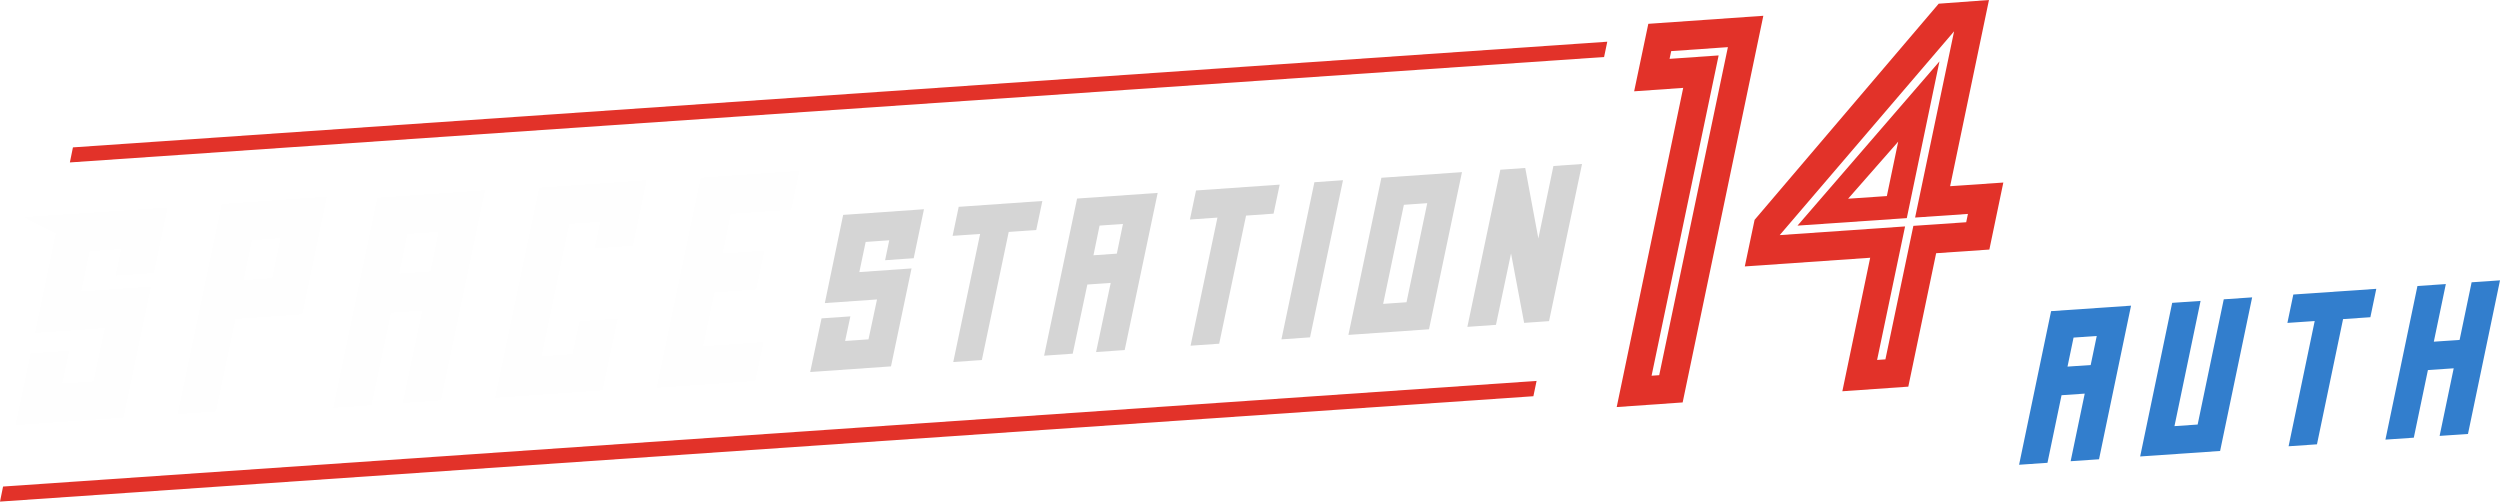
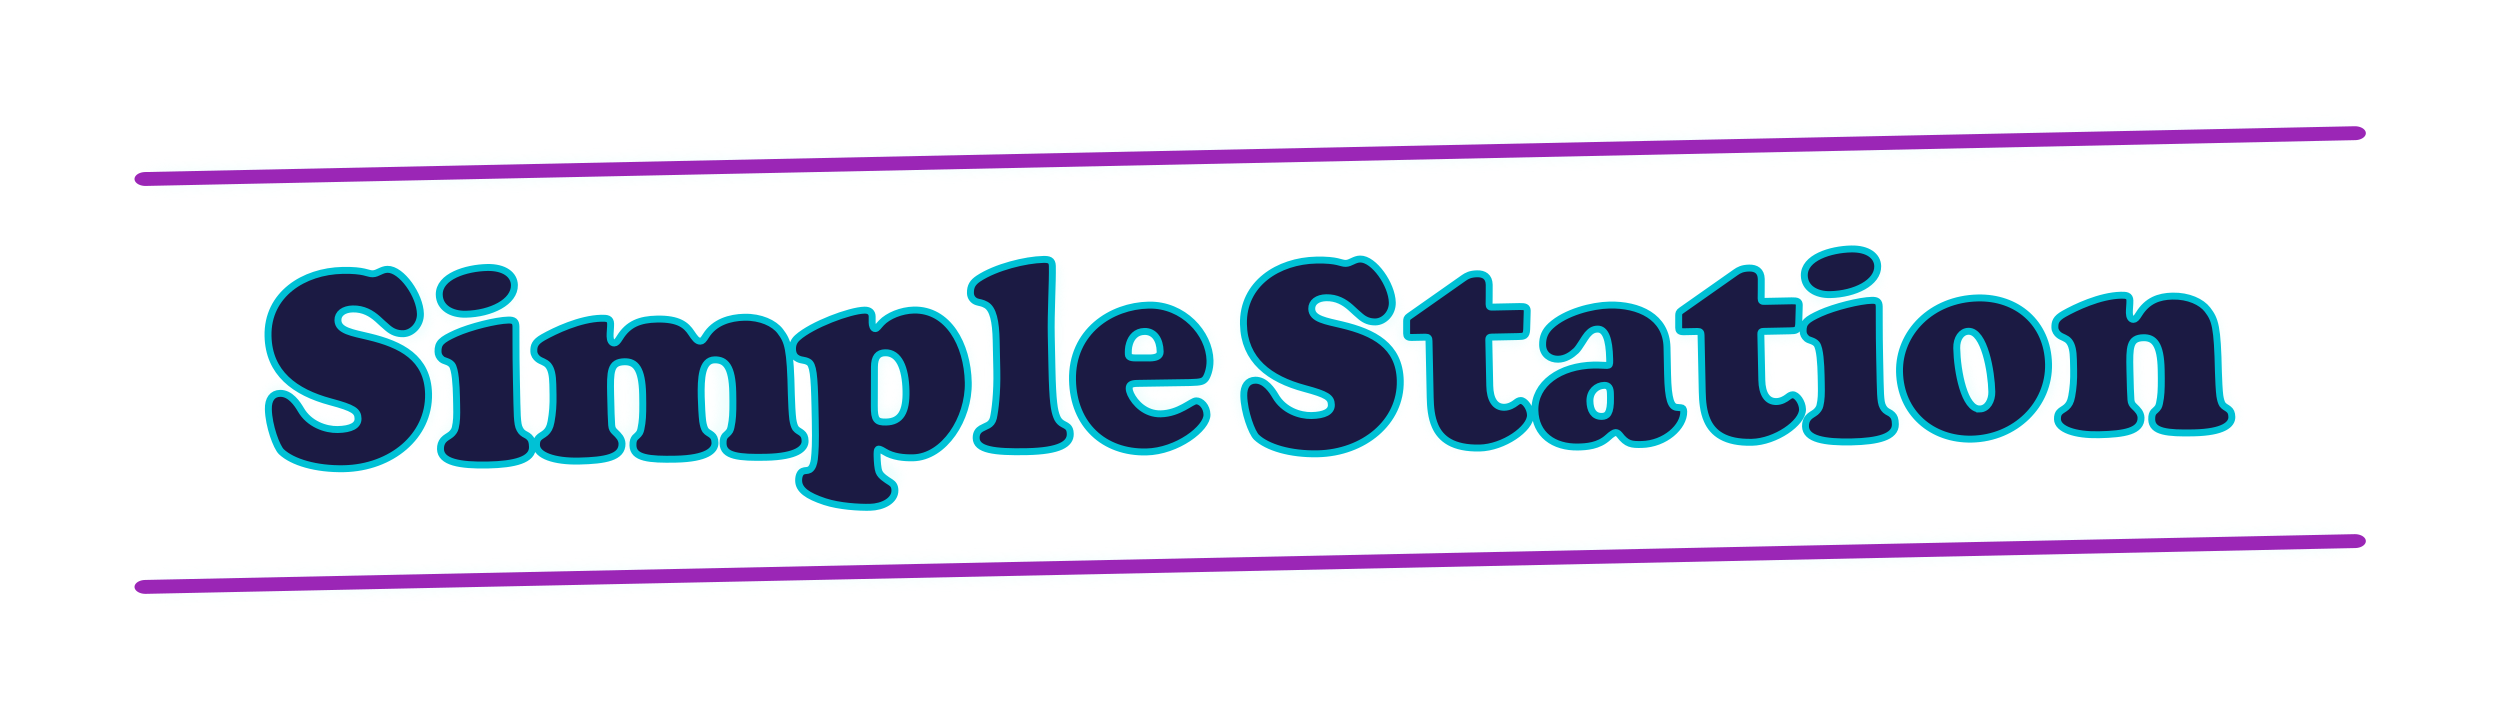
- <svg xmlns="http://www.w3.org/2000/svg" width="220.339mm" height="44.208mm" viewBox="0 0 220.339 44.208" version="1.1" id="svg3852">
-   <defs id="defs3846" />
-   <g id="layer1" transform="translate(-70.42632,-170.879)">
-     <g transform="translate(5.291513,22.63088)" id="g2559">
-       <g id="g4470" transform="matrix(0.9715997,0,0,0.9715997,76.42173,3.86531)">
-         <path d="m 71.07,172.953 -4.735,0.331 0.574,-2.735 2.139,-0.15 -0.376,1.809 2.595,-0.181 0.931,-4.443 -7.33,0.512 -1.664,8.001 4.735,-0.331 -0.773,3.62 -2.12,0.148 0.476,-2.232 -2.615,0.182 -1.03,4.866 7.33,-0.512 z" style="fill:#d5d5d5;fill-opacity:1;fill-rule:nonzero;stroke:none;stroke-width:0.348" id="path172" />
-         <path d="m 74.795,169.998 2.496,-0.174 -2.437,11.621 2.595,-0.182 2.437,-11.621 2.496,-0.174 0.555,-2.634 -7.588,0.531 z" style="fill:#d5d5d5;fill-opacity:1;fill-rule:nonzero;stroke:none;stroke-width:0.348" id="path176" />
-         <path d="m 87.573,171.759 0.555,-2.693 2.12,-0.148 -0.555,2.694 z m 2.833,8.598 2.992,-14.255 -7.31,0.512 -2.992,14.255 2.595,-0.182 1.327,-6.274 2.12,-0.148 -1.327,6.274 z" style="fill:#d5d5d5;fill-opacity:1;fill-rule:nonzero;stroke:none;stroke-width:0.348" id="path180" />
-         <path d="m 98.978,179.781 2.437,-11.621 2.496,-0.175 0.555,-2.634 -7.588,0.531 -0.555,2.634 2.496,-0.174 -2.437,11.621 z" style="fill:#d5d5d5;fill-opacity:1;fill-rule:nonzero;stroke:none;stroke-width:0.348" id="path184" />
-         <path d="m 104.624,179.386 2.595,-0.181 2.991,-14.255 -2.595,0.182 z" style="fill:#d5d5d5;fill-opacity:1;fill-rule:nonzero;stroke:none;stroke-width:0.348" id="path188" />
-         <path d="m 115.732,167.181 2.12,-0.148 -1.882,8.987 -2.119,0.148 z m -5.032,11.802 7.31,-0.51 2.992,-14.255 -7.31,0.51 z" style="fill:#d5d5d5;fill-opacity:1;fill-rule:nonzero;stroke:none;stroke-width:0.348" id="path192" />
-         <path d="m 124.085,178.071 1.367,-6.475 1.189,6.296 2.259,-0.158 2.992,-14.255 -2.595,0.182 -1.367,6.574 -1.189,-6.395 -2.259,0.158 -2.991,14.255 z" style="fill:#d5d5d5;fill-opacity:1;fill-rule:nonzero;stroke:none;stroke-width:0.348" id="path196" />
-         <text xml:space="preserve" style="font-style:normal;font-variant:normal;font-weight:bold;font-stretch:normal;font-size:5.047px;line-height:1.25;font-family:'Grizzly Bear 11 Shadow Fill';-inkscape-font-specification:'Grizzly Bear 11 Shadow Fill Bold';text-align:center;text-decoration:none;text-decoration-line:none;text-decoration-color:#000000;letter-spacing:0px;word-spacing:0px;text-anchor:middle;fill:#664646;stroke:#5d1717;stroke-width:1.022;stop-color:#000000" x="235.158" y="171.744" id="text857" transform="matrix(1.007229,-0.0691075,-0.2099624,1.007229,0,0)">
-           <tspan id="tspan855" x="235.158" y="171.744" style="font-style:normal;font-variant:normal;font-weight:bold;font-stretch:normal;font-family:'Grizzly Bear 11 Shadow Fill';-inkscape-font-specification:'Grizzly Bear 11 Shadow Fill Bold';stroke-width:1.022" />
-         </text>
-         <g aria-label="AUTH" transform="matrix(1.215719,-0.08341233,-0.2534233,1.215719,-48.2351,1.368674)" id="text865" style="font-style:normal;font-variant:normal;font-weight:normal;font-stretch:normal;font-size:16.166px;line-height:1.25;font-family:'Grizzly Bear 11 Shadow Fill';-inkscape-font-specification:'Grizzly Bear 11 Shadow Fill';text-align:center;text-decoration:none;text-decoration-line:none;text-decoration-color:#000000;letter-spacing:0px;word-spacing:0px;text-anchor:middle;fill:#327ecd;fill-opacity:1;stroke:none;stroke-width:3.273;stop-color:#000000">
-           <path d="m 218.462,165.587 h 1.73 v 5.044 h 2.118 v -11.462 h -5.965 v 11.462 h 2.118 z m 1.73,-2.134 h -1.73 v -2.166 h 1.73 z" style="fill:#327ecd;fill-opacity:1;stroke:none;stroke-width:3.273" id="path867" />
-           <path d="m 231.346,159.17 h -2.118 v 9.344 h -1.73 v -9.344 h -2.118 v 11.462 h 5.965 z" style="fill:#327ecd;fill-opacity:1;stroke:none;stroke-width:3.273" id="path869" />
-           <path d="m 238.572,170.631 v -9.344 h 2.037 v -2.118 h -6.191 v 2.118 h 2.037 v 9.344 z" style="fill:#327ecd;fill-opacity:1;stroke:none;stroke-width:3.273" id="path871" />
-           <path d="m 245.799,165.587 h 1.924 v 5.044 H 249.84 v -11.462 h -2.118 v 4.3 h -1.924 v -4.3 h -2.118 v 11.462 h 2.118 z" style="fill:#327ecd;fill-opacity:1;stroke:none;stroke-width:3.273" id="path873" />
-         </g>
-       </g>
-       <g id="g4477" transform="matrix(0.9715997,0,0,0.9715997,3.056348,25.24127)">
-         <path d="m 88.592,151.832 -2.595,0.181 0.742,-3.627 2.595,-0.182 z m -4.582,-6.724 -3.999,19.056 3.469,-0.242 1.774,-8.388 6.064,-0.423 2.225,-10.67 z" style="fill:#fefefe;fill-opacity:1;fill-rule:nonzero;stroke:none;stroke-width:0.348" id="path156" />
-         <path d="m 100.85,147.822 2.834,-0.198 -0.742,3.6 -2.834,0.198 z m -6.727,15.777 3.469,-0.242 1.774,-8.387 2.834,-0.198 -1.775,8.387 3.469,-0.243 3.999,-19.056 -9.772,0.683 z" style="fill:#fefefe;fill-opacity:1;fill-rule:nonzero;stroke:none;stroke-width:0.348" id="path160" />
-         <path d="m 108.805,162.688 9.746,-0.681 1.377,-6.505 -3.469,0.243 -0.635,2.983 -2.807,0.197 2.515,-12.014 2.807,-0.198 -0.502,2.42 3.469,-0.243 1.245,-5.94 -9.746,0.681 z" style="fill:#fefefe;fill-opacity:1;fill-rule:nonzero;stroke:none;stroke-width:0.348" id="path164" />
-         <path d="m 135.668,145.618 0.741,-3.521 -8.951,0.626 -3.998,19.056 8.951,-0.626 0.741,-3.521 -5.482,0.383 1.033,-4.892 3.787,-0.265 0.742,-3.521 -3.787,0.265 0.741,-3.601 z" style="fill:#fefefe;fill-opacity:1;fill-rule:nonzero;stroke:none;stroke-width:0.348" id="path168" />
-         <path d="m 66.678,158.658 -1.377,6.505 9.798,-0.685 2.489,-11.88 -6.329,0.442 0.768,-3.655 2.86,-0.2 -0.503,2.419 3.469,-0.243 1.245,-5.94 -4.328,0.303 -8.729,0.57 2.91,1.489 -1.876,9.019 6.329,-0.442 -1.032,4.84 -2.834,0.197 0.635,-2.984 z" style="fill:#fefefe;fill-opacity:1;fill-rule:nonzero;stroke:none;stroke-width:0.348" id="path200" />
-       </g>
-       <path id="path204" style="fill:#e23229;fill-opacity:1;fill-rule:nonzero;stroke:none;stroke-width:0.338" d="m 71.563,161.237 -0.27,1.327 135.219,-9.291 0.281,-1.349 z" />
-       <path id="path208" style="fill:#e23229;fill-opacity:1;fill-rule:nonzero;stroke:none;stroke-width:0.338" d="m 65.135,192.456 135.146,-9.286 0.281,-1.349 -135.157,9.309 z" />
-       <g id="g4517" transform="matrix(0.9856976,-0.06763022,-0.2054741,0.9856975,36.23455,22.48374)">
-         <path d="m 209.29,147.211 0.002,-0.692 5.068,-0.007 -0.028,29.33 -0.682,8.3e-4 0.026,-28.637 z m 7.684,31.249 0.007,-34.572 -10.281,0.013 -0.009,6.034 4.385,-0.006 0.003,28.539 z" style="fill:#e23229;fill-opacity:1;fill-rule:nonzero;stroke:none;stroke-width:0.345" id="path148" />
-         <path d="m 234.579,146.485 -0.015,16.65 4.723,-1e-5 3.7e-4,0.743 h -4.724 l -0.011,11.937 -0.743,2.6e-4 0.013,-11.937 -11.209,0.007 z m -14.539,20.024 11.209,-0.007 v 11.938 l 5.896,-0.008 0.002,-11.931 h 4.758 l 1e-5,-5.992 h -4.757 l 0.003,-16.649 -4.49,0.023 -12.614,18.462 z" style="fill:#e23229;fill-opacity:1;fill-rule:nonzero;stroke:none;stroke-width:0.345" id="path152" />
-         <path style="fill:#e23229;fill-opacity:1;stroke:none;stroke-width:0.261px;stroke-linecap:butt;stroke-linejoin:miter;stroke-opacity:1" d="m 233.821,149.123 -9.772,14.012 h 9.772 z m -2.226,7.021 1e-5,4.866 h -3.465 z" id="path1772" />
-       </g>
+ <svg xmlns="http://www.w3.org/2000/svg" xml:space="preserve" width="5000" height="1440">
+   <defs>
+     <clipPath clipPathUnits="userSpaceOnUse" id="a">
+       <path d="M-57.6 991.68h2265.36v-872.4H-57.6Z" />
+     </clipPath>
+     <clipPath clipPathUnits="userSpaceOnUse" id="b">
+       <path d="M-42 1055.52h2244.72V24.48H-42Z" />
+     </clipPath>
+     <filter style="color-interpolation-filters:sRGB" id="d" x="-.008" y="-.067" width="1.016" height="1.133">
+       <feGaussianBlur stdDeviation="7.41" />
+     </filter>
+     <filter style="color-interpolation-filters:sRGB" id="c" x="-.016" y="-.05" width="1.033" height="1.099">
+       <feGaussianBlur stdDeviation="9.876" />
+     </filter>
+   </defs>
+   <g style="display:inline">
+     <g style="display:inline;opacity:.315;fill:none;fill-opacity:1;stroke:#cdfbf9;stroke-opacity:1;filter:url(#c)" transform="matrix(2.0804 0 0 -1.32344 263.622 1442.97)">
+       <path d="m29.19 820.353 2091.916 68.163M29.19 203.908l2091.916 68.162" style="display:inline;fill:none;fill-opacity:1;stroke:#cdfbf9;stroke-width:20.707;stroke-linecap:round;stroke-linejoin:miter;stroke-miterlimit:10;stroke-dasharray:none;stroke-opacity:1" />
+     </g>
+     <g style="display:inline;opacity:.315;fill:#cdfbf9;fill-opacity:1;stroke:#cdfbf9;stroke-opacity:1;filter:url(#d)" transform="scale(1.33333 -1.33333) rotate(1.2 53374.69 34811.372)">
+       <path d="M-208.95 701.869q20.167.002 52.864-9.98 3.916-1.175 6.265-1.175 1.958 0 11.747 3.526 3.132 1.175 6.656 1.175 13.118 0 27.608-20.75 14.686-20.753 14.688-39.548 0-10.964-6.655-18.6-6.46-7.44-15.858-7.442-7.832 0-12.727 3.132-4.895 3.132-21.538 18.597-23.496 21.926-46.207 21.924-10.964 0-17.62-5.288-6.46-5.286-6.46-13.901 0-17.033 29.957-25.645 40.53-11.94 51.885-17.42 49.928-24.273 49.932-71.458 0-41.702-34.06-68.136-34.848-27.022-91.038-27.027-25.061-.002-52.863 5.87-27.802 6.066-40.137 14.092-9.399 6.264-17.036 27.213-7.442 21.144-7.444 41.114 0 9.593 3.915 14.488 4.894 6.266 12.334 6.267 7.44 0 14.293-7.635 4.112-4.307 19.385-27.604 7.245-10.963 22.908-18.206 15.86-7.242 32.697-7.24 14.488 0 23.494 5.288 9.006 5.482 9.005 13.901 0 7.832-7.05 13.509-7.048 5.677-22.907 10.57-27.998 8.808-42.683 16.05-14.685 7.44-27.412 18.598-30.936 27.407-30.94 62.257 0 17.229 8.025 33.48 8.025 16.447 22.708 28.39 32.89 27.61 80.27 27.614z" style="font-size:407.133px;font-family:cooper;-inkscape-font-specification:CooperBlack;fill:#cdfbf9;fill-opacity:1;stroke:#cdfbf9;stroke-width:10.341;stroke-opacity:1" />
+       <path d="m42.975 610.642.01-113.752q.001-13.509 2.352-19.774 2.545-6.265 9.986-11.55 6.07-4.307 8.028-7.44 2.153-2.936 2.154-7.635 0-25.256-64.02-25.262-34.458-.003-54.624 5.477-6.853 1.957-11.16 6.851-4.113 4.895-4.113 11.16 0 5.286 2.153 8.223 2.153 2.937 10.963 9.399 6.069 4.503 8.613 14.684 2.544 10.182 2.543 30.347-.001 6.461-.982 24.082-.784 17.816-1.176 20.753-1.176 8.027-10.965 12.334-12.14 5.285-12.14 15.661-.001 12.335 15.857 18.406 21.927 8.42 46.987 14.296 25.06 5.876 38.765 5.877 10.768.001 10.77-12.137zm-38.773 85.75q17.033.002 27.02-6.458 9.985-6.265 9.986-17.033 0-15.075-15.074-23.887Q2.25 635.11-31.62 635.108q-14.292 0-22.712 5.48-11.356 7.047-11.357 19.577 0 16.838 24.08 26.434 24.471 9.791 45.812 9.793zM175.88 622.22q11.16 0 11.161-15.858v-3.328q-.195-3.133-.195-5.09.001-10.573 6.266-10.572 3.329 0 10.376 8.42 10.571 12.14 26.625 19.189 16.054 7.245 32.891 7.247 32.697.003 45.425-23.882 4.895-8.81 8.028-8.81 2.154 0 10.18 7.833 25.45 24.867 57.755 24.87 25.256.002 41.312-13.897 16.838-14.487 16.84-43.463.002-6.265-.389-21.145-.39-5.09-.388-30.738 0-16.446-.194-23.103-.196-4.111-.195-5.874 0-12.53 7.833-21.927 4.7-5.677 5.678-7.635 1.175-1.762 1.175-4.894 0-25.061-58.929-25.066-26.039-.002-42.094 6.261-15.86 6.264-15.86 16.445 0 3.915.978 5.873 1.175 2.154 7.635 10.965 6.068 8.028 6.064 53.45 0 26.43-3.723 36.807-4.308 12.334-17.23 12.333-6.461 0-11.551-4.112-4.894-3.917-6.46-9.986-1.762-7.049-1.955-37.591.59-32.892 1.962-39.94 1.567-7.048 9.987-19.578 1.958-2.936 1.958-7.44 0-23.298-60.887-23.303-36.612-.003-49.338 5.477-10.182 4.306-10.183 15.27 0 4.895 1.174 6.853 1.37 1.958 8.81 9.007 4.307 4.112 5.481 7.636 1.37 3.72 1.957 13.314 1.368 21.536 1.366 43.464 0 38.374-19.582 38.372-14.683 0-17.423-16.447-2.348-15.467-2.345-44.248 0-21.536.785-28.193.98-6.657 4.896-13.9 4.7-8.419 4.7-13.705.001-12.726-17.814-17.622-19.383-5.288-42.681-5.29-30.151-.003-44.248 4.695-14.097 4.893-14.098 15.27 0 3.915 1.761 6.657 1.958 2.74 8.614 8.615 8.81 8.028 10.179 22.125 2.151 24.277 2.149 50.317 0 18.6-1.96 25.843-1.763 7.44-7.833 11.942-5.874 4.503-7.636 6.852-1.566 2.35-1.567 6.46 0 13.119 20.556 20.756 49.532 17.821 74.2 18.019z" style="font-size:407.133px;font-family:cooper;-inkscape-font-specification:CooperBlack;fill:#cdfbf9;fill-opacity:1;stroke:#cdfbf9;stroke-width:10.341;stroke-opacity:1" />
+       <path d="M567.347 622.107q11.943.001 14.88-2.152 2.936-1.958 2.937-10.18 0-7.245 4.7-7.244 1.958 0 13.117 7.44 8.418 5.68 21.34 9.4 13.117 3.917 23.69 3.918 24.864.002 44.444-17.225 14.88-13.116 23.106-33.086 8.616-20.948 8.618-44.05 0-49.338-33.276-81.254-25.646-24.868-58.342-24.87-16.641-.002-34.263 7.828-3.524 1.566-5.678 1.566-5.873 0-5.872-11.748 0-15.467 10.378-22.319 9.594-6.46 11.357-8.613 1.958-2.35 1.958-7.636 0-11.747-13.116-18.013-13.117-6.462-37.003-6.464-42.485-.004-74.4 17.026-16.25 8.613-16.252 21.34 0 5.873 2.349 9.006 2.545 2.937 9.593 6.266 10.18 4.7 12.333 17.034 2.348 12.335 3.517 70.875-1.374 48.163-3.529 54.036-.783 1.958-2.35 2.545-1.37.588-9.593 2.153-6.265 1.174-10.181 5.677-3.916 4.698-3.917 11.16 0 7.83 5.48 13.705 5.482 6.07 17.816 11.749 47.966 21.736 76.159 22.13zm19.39-74.005-2.933-53.841q-.195-3.329-.195-6.461 0-6.07 5.287-9.789 5.287-3.72 14.097-3.719 27.019.002 27.014 44.446 0 28.78-11.359 40.527-7.049 7.243-16.838 7.242-13.9 0-15.074-18.405z" style="font-size:407.133px;font-family:cooper;-inkscape-font-specification:CooperBlack;fill:#cdfbf9;fill-opacity:1;stroke:#cdfbf9;stroke-width:10.341;stroke-opacity:1" />
+       <path d="m853.237 584.446.01-62.847q0-41.702 1.18-48.554 1.37-6.853 9.79-10.572 7.244-3.132 9.593-5.873 2.546-2.74 2.546-7.83 0-6.462-4.697-11.748-4.503-5.287-12.139-7.441-14.096-4.309-47.575-4.312-37.787-.003-53.058 5.673-7.049 2.545-11.552 7.83-4.504 5.482-4.505 11.356 0 4.699 2.35 7.244 2.544 2.545 10.767 6.07 7.636 3.33 9.396 18.21 3.13 25.452 3.126 72.44 0 47.772-2.747 61.476-2.742 13.705-13.706 20.361-8.224 4.698-11.357 8.81-2.937 4.306-2.937 10.376 0 9.593 9.2 16.642 9.201 7.245 29.367 13.316 13.509 4.113 35.044 7.835 21.537 3.722 31.326 3.723 15.467 0 15.469-19.186 0-6.265-1.956-28.78-2.542-35.046-2.93-64.219zM1071.489 516.345l-92.02-.008q-6.069-.001-6.068-5.287 0-12.726 13.707-24.08 13.902-11.16 29.76-11.158 9.398.001 20.753 3.526 11.551 3.721 18.99 9.008 6.657 4.7 10.573 4.7 5.09 0 9.985-6.264 4.896-6.265 4.896-12.922 0-14.096-17.618-27.215-31.128-23.302-71.851-23.305-41.115-.004-68.92 23.88-13.51 11.745-22.321 28.386-11.553 22.123-11.556 46.596 0 32.892 19.965 59.13 17.227 22.712 43.853 33.874 19.97 8.42 43.268 8.423 37.2.003 63.24-21.14 13.119-10.57 21.148-25.058 9.203-16.445 9.204-32.108 0-12.726-5.284-20.95-5.286-8.027-13.704-8.028zm-86.932 36.604 19.774.002q12.53 0 12.53 11.552 0 10.573-6.072 17.229-6.07 6.656-15.859 6.655-10.964 0-17.228-8.616-5.873-8.028-5.872-16.25 0-5.874 2.742-8.224 2.937-2.349 9.985-2.348z" style="font-size:407.133px;font-family:cooper;-inkscape-font-specification:CooperBlack;fill:#cdfbf9;fill-opacity:1;stroke:#cdfbf9;stroke-width:10.341;stroke-opacity:1" />
+       <path d="M1246.404 683.739q19.746.002 51.762-9.773 3.834-1.15 6.134-1.15 1.917 0 11.502 3.452 3.068 1.15 6.518 1.151 12.845.001 27.033-20.318 14.38-20.32 14.381-38.724.001-10.735-6.516-18.212-6.326-7.286-15.528-7.287-7.668 0-12.461 3.066-4.793 3.067-21.09 18.21-23.006 21.47-45.244 21.468-10.736-.001-17.253-5.178-6.326-5.177-6.325-13.612 0-16.678 29.333-25.11 39.685-11.691 50.804-17.058 48.887-23.767 48.892-69.968 0-40.834-33.351-66.717-34.122-26.459-89.142-26.464-24.538-.002-51.76 5.747-27.224 5.94-39.302 13.799-9.202 6.134-16.68 26.646-7.288 20.703-7.29 40.257 0 9.394 3.834 14.187 4.792 6.135 12.076 6.136 7.285 0 13.996-7.476 4.026-4.217 18.981-27.028 7.094-10.735 22.431-17.827 15.53-7.092 32.016-7.09 14.186 0 23.004 5.178 8.818 5.368 8.818 13.612-.001 7.668-6.903 13.227-6.902 5.559-22.43 10.35-27.415 8.624-41.794 15.716-14.379 7.284-26.84 18.21-30.293 26.836-30.296 60.96 0 16.87 7.857 32.782 7.859 16.104 22.236 27.8 32.204 27.033 78.597 27.038z" style="font-size:398.651px;font-family:cooper;-inkscape-font-specification:CooperBlack;fill:#cdfbf9;fill-opacity:1;stroke:#cdfbf9;stroke-width:10.341;stroke-opacity:1" />
+       <path d="m1500.448 557.169.01-64.797q.001-11.502 5.562-18.787 5.751-7.284 14.57-7.283 7.477 0 19.745 6.903 2.876 1.726 5.751 1.726 4.601 0 8.436-5.559t3.835-12.077q0-11.886-13.034-22.814-27.22-23.2-65.945-23.203-30.673-.003-49.27 17.25-18.597 17.443-18.6 45.816l-.01 88.568q0 4.41-1.15 5.368-.96 1.15-5.368 1.15l-19.746-.002q-5.56 0-7.093 1.724-1.534 1.917-1.535 8.627v8.435q.19 5.751 4.408 8.436l87.797 55.219q3.258 1.726 8.051 1.726l15.528.001q4.793 0 6.327-2.3 1.725-2.109 1.726-8.627v-25.88q0-5.751 1.726-7.476 1.917-1.726 7.86-1.725l35.466.003q7.093 0 9.202-2.683 2.109-2.492 2.11-10.927v-11.31q.001-9.203-2.682-12.845-2.684-3.451-9.777-3.452l-34.699-.003q-5.367 0-7.284-1.918-1.917-1.917-1.917-7.285z" style="font-size:398.651px;font-family:cooper;-inkscape-font-specification:CooperBlack;fill:#cdfbf9;fill-opacity:1;stroke:#cdfbf9;stroke-width:10.341;stroke-opacity:1" />
+       <path d="M1683.071 607.28q33.357.003 56.555-16.865 12.27-9.01 17.064-20.703 4.985-11.502 4.987-31.823l-.38-28.564q0-29.714 4.22-38.533 2.11-4.217 4.026-5.367 1.918-1.15 8.053-2.108 6.134-.958 6.135-8.051 0-9.202-7.475-19.171-7.284-9.97-18.978-16.68-14.377-8.437-30.097-8.438-20.129-.002-31.824 13.8-4.026 4.984-7.477 4.983-3.834 0-10.16-4.793-19.17-13.997-43.516-13.999-25.114-.002-40.643 10.732-10.161 7.092-16.105 18.402-5.944 11.502-5.945 23.963 0 19.938 16.1 35.276 25.111 24.157 75.147 24.353 11.119.001 13.994 2.11 2.876 2.3 2.875 10.353 0 20.32-4.22 29.33-4.219 9.202-13.804 9.201-5.751 0-10.352-3.452-4.409-3.45-11.118-12.653-17.06-24.349-35.655-24.35-9.394-.001-15.337 5.558t-5.944 14.569q-.001 9.202 7.283 18.404 7.476 9.203 20.128 16.106 34.697 18.407 72.463 18.41zm-12.834-111q-8.435 0-14.761-6.902-6.134-6.902-6.133-16.487 0-9.202 4.41-14.953 4.41-5.56 11.695-5.558 15.337 0 15.334 25.881 0 10.544-2.301 14.186-2.11 3.643-8.244 3.834zM1913.172 557.206l.01-64.796q0-11.503 5.561-18.787 5.752-7.284 14.57-7.284 7.477.001 19.746 6.904 2.875 1.725 5.75 1.725 4.602 0 8.437-5.558 3.834-5.56 3.835-12.077 0-11.886-13.034-22.815-27.22-23.199-65.945-23.202-30.673-.003-49.27 17.249-18.598 17.444-18.6 45.816l-.01 88.569q0 4.409-1.151 5.367-.959 1.15-5.368 1.15l-19.745-.002q-5.56 0-7.094 1.725-1.534 1.917-1.534 8.626l-.001 8.435q.191 5.752 4.408 8.436l87.797 55.22q3.259 1.725 8.052 1.725l15.528.001q4.793 0 6.326-2.3 1.726-2.108 1.726-8.626v-25.88q0-5.752 1.727-7.477 1.917-1.725 7.86-1.725l35.465.003q7.093.001 9.202-2.683 2.11-2.492 2.11-10.927v-11.31q.001-9.202-2.683-12.845-2.683-3.451-9.776-3.452l-34.699-.003q-5.368 0-7.285-1.917-1.917-1.918-1.916-7.285zM2090.18 594.466l.01-111.382q0-13.227 2.302-19.362 2.493-6.134 9.778-11.31 5.943-4.216 7.86-7.284 2.11-2.875 2.11-7.476 0-24.73-62.686-24.736-33.74-.003-53.487 5.363-6.71 1.917-10.928 6.709-4.026 4.792-4.026 10.927 0 5.176 2.108 8.052 2.108 2.875 10.735 9.203 5.942 4.41 8.433 14.378 2.492 9.97 2.49 29.715 0 6.326-.961 23.58-.768 17.445-1.152 20.32-1.151 7.86-10.737 12.077-11.886 5.175-11.887 15.336 0 12.077 15.527 18.021 21.47 8.246 46.008 14 24.538 5.753 37.958 5.754 10.543 0 10.545-11.885zm-37.966 83.964q16.678.002 26.456-6.324 9.778-6.134 9.779-16.677 0-14.762-14.76-23.39-23.387-13.613-56.552-13.616-13.995-.001-22.238 5.365-11.12 6.9-11.121 19.17 0 16.487 23.577 25.883 23.963 9.587 44.859 9.59z" style="font-size:398.651px;font-family:cooper;-inkscape-font-specification:CooperBlack;fill:#cdfbf9;fill-opacity:1;stroke:#cdfbf9;stroke-width:10.341;stroke-opacity:1" />
+       <path d="M2244.922 607.31q35.082.004 61.54-18.206 18.98-13.034 30.484-33.93 11.888-21.853 11.89-45.624 0-41.6-38.144-70.743-36.421-27.801-83.39-27.806-45.818-.004-74.192 26.066-27.608 25.303-27.612 65.944 0 45.243 33.734 74.002 35.27 30.293 85.69 30.298zm-15.333-44.285q-8.435 0-13.61-6.328-4.984-6.135-4.983-16.487 0-11.502 4.22-31.44 4.411-19.745 10.355-35.08 5.945-15.72 19.364-15.719 17.062.002 17.06 21.665 0 16.103-4.412 36.615-4.22 20.512-10.356 33.356-6.327 13.036-17.638 13.418z" style="font-size:398.651px;font-family:cooper;-inkscape-font-specification:CooperBlack;fill:#cdfbf9;fill-opacity:1;stroke:#cdfbf9;stroke-width:10.341;stroke-opacity:1" />
+       <path d="m2598.99 536.417 2.69-67.48q.385-7.669 2.302-11.311 2.11-3.642 11.887-13.994 2.876-3.067 2.877-8.626 0-12.653-15.144-17.639-15.144-4.985-54.06-4.989-26.456-.002-37.384 4.598-11.31 4.791-11.312 15.527 0 3.834 1.15 5.56 1.15 1.917 7.667 9.01 7.668 8.053 7.664 53.679 0 26.456-6.138 39.108-4.986 10.16-18.405 10.158-12.844 0-17.636-8.245-4.792-8.243-4.79-29.906v-37.958q0-11.31 1.343-15.528 1.534-4.218 9.587-16.294 2.109-3.451 2.11-7.86 0-11.31-15.72-16.68-15.719-5.37-49.075-5.372-53.295-.005-53.297 22.041 0 4.601 1.533 6.902 1.725 2.492 7.86 6.902 4.983 3.643 6.325 8.244 1.342 4.793 2.49 23.196 1.34 21.855 1.338 45.818 0 13.228-2.11 17.254-1.918 4.217-11.504 10.16-8.244 5.175-8.244 12.651 0 7.668 6.708 12.462 6.71 4.985 27.605 12.463 18.403 6.52 35.465 10.93 17.061 4.603 23.387 4.604 5.752 0 9.586-4.217 4.026-4.217 4.027-9.968 0-.576-.192-4.793-.19-1.534-.19-2.684 0-9.202 7.668-9.201 4.601 0 9.777 7.286 16.484 23.773 47.924 23.776 24.155.002 41.41-12.65 12.078-9.009 16.872-21.277 4.794-12.077 5.946-35.657z" style="font-size:398.651px;font-family:cooper;-inkscape-font-specification:CooperBlack;fill:#cdfbf9;fill-opacity:1;stroke:#cdfbf9;stroke-width:10.341;stroke-opacity:1" />
+     </g>
+     <g style="display:inline">
+       <path d="m13.11 819.83 2124.076 69.21M13.11 203.384l2124.076 69.21" style="display:inline;fill:none;stroke:#9b26b6;stroke-width:21.025;stroke-linecap:round;stroke-linejoin:miter;stroke-miterlimit:10;stroke-dasharray:none;stroke-opacity:1" transform="matrix(2.0804 0 0 -1.32344 263.622 1442.97)" />
+     </g>
+     <g style="display:inline">
+       <path style="font-weight:900;font-size:403.585px;font-family:'Cooper*';-inkscape-font-specification:'Cooper*, Heavy';fill:#1b1a43;stroke:#00c1d5;stroke-width:10.409" d="M-278.937-500.852c-4.843-8.677-15.134-25.022-30.47-25.022-11.503 0-18.162 8.475-18.162 23.408 0 25.224 11.3 57.309 18.162 64.17 16.143 15.941 51.255 27.443 93.43 27.443 70.425 0 129.147-45.605 129.147-109.573 0-54.282-39.955-75.067-87.578-87.578-24.619-6.457-46.009-9.888-46.009-25.628 0-10.09 9.08-16.547 22.6-16.547 15.942 0 27.445 7.063 36.929 15.74 5.246 4.843 10.09 9.888 15.134 14.126 6.66 5.852 13.722 8.879 22.803 8.879 13.116 0 26.435-12.512 26.435-29.26 0-27.646-26.839-67.803-48.027-67.803-8.879 0-14.73 6.256-22.197 6.256-7.668 0-12.108-6.054-45.202-6.054-58.116 0-113.81 33.498-113.81 96.053 0 55.493 38.34 85.157 91.613 100.695 34.709 10.09 40.762 14.73 40.762 26.031 0 10.291-10.695 15.74-30.874 15.74-17.96 0-42.578-8.879-54.686-31.076zM-67.66-668.744c0 19.373 17.556 30.068 39.148 30.068 37.735 0 73.856-16.75 73.856-42.175 0-15.538-14.53-27.242-40.157-27.242-31.681 0-72.847 11.704-72.847 39.35zm22.6 165.874c0 16.95-.403 24.82-2.824 34.305-.808 3.43-3.431 7.062-6.66 9.686-3.632 2.825-8.273 4.64-11.502 8.273-3.027 3.43-4.641 7.87-4.641 13.318 0 19.574 28.25 25.426 70.627 25.426 40.157 0 67.399-6.255 67.399-25.627 0-8.274-1.413-11.704-4.641-14.933-3.027-3.229-6.66-3.834-10.09-7.063-2.421-2.22-5.246-6.86-6.054-12.713-1.009-6.659-1.21-15.941-1.21-31.277v-35.92c0-47.623 1.009-63.968 1.009-79.304 0-7.466-2.825-9.888-11.099-9.888-18.363 0-57.51 8.88-79.304 18.162-21.996 9.484-27.242 14.125-27.242 27.04 0 4.44 1.614 8.071 5.448 11.502 3.43 3.027 10.695 3.229 14.933 8.677 5.044 6.66 5.852 31.076 5.852 48.632zm144.888-12.108c0 14.53-1.211 27.646-3.834 40.157-1.817 9.08-4.843 13.117-8.476 16.345-4.036 3.43-8.071 4.642-10.897 7.87-2.017 2.22-3.228 5.045-3.228 10.493 0 15.538 26.636 25.224 62.96 25.224 40.156 0 65.38-4.237 65.38-24.82 0-3.834-1.615-7.265-3.027-9.484-2.018-3.027-4.238-5.247-7.668-8.677-2.018-2.018-4.036-4.642-4.238-9.888-.403-7.265-.605-22.4-.605-45.807 0-35.112.605-48.834 21.793-48.834 16.346 0 26.233 10.292 26.233 49.44 0 18.968-.403 33.699-2.017 43.385-1.211 6.86-2.018 11.098-3.633 13.923-2.421 3.834-5.448 5.449-7.062 7.265-2.018 2.421-3.431 5.045-3.431 11.704 0 19.17 23.61 21.995 63.968 21.995 46.21 0 59.125-11.906 59.125-23.206 0-6.255-1.614-9.282-4.64-11.906-2.624-2.421-6.66-3.834-9.283-7.466-1.816-3.027-3.027-7.466-3.834-13.52-.807-7.265-1.413-25.426-1.413-36.726 0-27.848 2.018-54.888 21.188-54.888 16.346 0 26.233 10.292 26.233 49.44 0 18.968-.403 33.699-2.018 43.385-1.21 6.86-2.017 11.098-3.632 13.923-2.421 3.834-5.448 5.449-7.063 7.265-2.017 2.421-3.43 5.045-3.43 11.704 0 19.17 23.61 21.995 63.968 21.995 46.21 0 59.125-11.906 59.125-23.206 0-6.255-1.614-9.282-4.64-11.906-2.624-2.421-6.66-3.834-9.283-7.466-1.816-3.027-3.027-7.466-3.834-13.52-.807-7.265-1.413-25.426-1.413-36.726 0-70.022-3.229-80.112-14.73-95.852-8.88-12.107-28.655-21.995-53.274-21.995-21.39 0-45 6.255-58.116 26.435-4.036 6.255-5.852 8.071-8.677 8.071-5.247 0-8.677-5.65-13.117-12.51-7.466-11.906-18.565-21.996-51.255-21.996-25.426 0-42.982 6.255-56.098 26.435-4.036 6.255-6.054 8.071-8.677 8.071-4.036 0-6.054-4.237-6.054-10.09 0-5.65 1.21-13.116 1.21-18.968 0-7.668-5.246-8.475-13.52-8.475-32.286 0-70.627 17.354-88.183 26.838-12.713 6.861-14.327 12.713-14.327 20.583 0 5.045 2.825 9.08 6.054 11.704 4.64 3.834 10.695 4.44 15.134 9.888 4.641 5.852 6.256 15.134 6.256 28.655zm392.446 45.807c0 37.13-1.211 47.825-2.624 59.125-.807 5.65-2.825 12.713-7.466 15.337-3.43 1.816-6.66.605-10.493 2.22-3.632 1.614-6.256 6.659-6.256 14.125 0 13.318 12.31 22.802 38.543 32.085 21.793 7.668 51.457 9.888 67.398 9.888 19.776 0 38.14-9.485 38.14-24.619 0-6.86-2.624-9.686-6.055-12.107-3.027-2.018-7.87-5.247-10.09-7.265-3.228-2.825-5.65-5.045-7.264-9.282-1.614-4.238-2.22-15.135-2.22-23.207 0-4.44 0-10.493 2.422-10.493 1.413 0 3.632.807 8.677 4.036 12.511 8.274 29.26 10.09 42.78 10.09 46.412 0 85.156-56.502 85.156-111.188 0-57.914-28.452-110.38-79.304-110.38-18.968 0-38.946 7.87-49.036 18.16-4.843 4.844-6.659 8.476-9.484 8.476-3.228 0-4.44-5.045-4.44-9.08 0-3.633.203-6.054.203-9.283 0-5.448-3.23-9.686-11.099-9.686-22.399 0-79.708 20.381-101.3 38.946-5.65 4.843-8.072 10.291-8.072 17.354 0 9.08 4.44 12.713 8.072 14.53 6.054 3.026 9.283 1.613 15.336 5.044 7.063 4.036 8.476 19.17 8.476 69.013zm106.143 5.449c-14.126 0-17.758-3.43-17.153-24.417l1.413-58.52c.403-14.933 5.852-20.986 16.547-20.986 20.38 0 30.067 22.6 30.067 57.914 0 31.278-8.88 46.009-30.875 46.009zm167.689-73.453c0 33.094-3.834 59.327-6.66 70.83-1.412 5.448-4.64 8.676-8.07 10.493-3.028 1.614-7.467 3.228-10.696 5.044-3.834 2.22-7.668 6.054-7.668 13.924 0 17.556 25.628 21.995 76.076 21.995 48.228 0 65.179-9.887 65.179-25.224 0-5.852-1.413-8.475-3.632-10.695-2.624-2.421-6.256-3.632-9.485-6.053-2.623-2.018-5.045-4.843-6.659-9.485-3.43-9.282-5.65-21.793-5.65-73.452v-46.816c0-37.533 3.834-80.515 3.834-105.941 0-8.879-5.045-10.09-13.318-10.09-26.435 0-71.435 9.888-97.87 26.637-8.475 5.448-12.51 11.099-12.51 21.592 0 6.054 3.631 11.3 9.483 13.318 3.835 1.413 7.467 1.21 13.52 4.843 10.494 6.256 14.126 24.619 14.126 54.282zm229.842-93.632c-55.897 0-116.637 36.727-116.637 110.18 0 67.398 45 109.976 108.363 109.976 46.412 0 92.22-33.7 92.22-54.08 0-12.31-8.476-20.987-15.74-20.987-7.063 0-25.628 18.363-53.677 18.363-22.601 0-38.14-16.547-44.395-30.672-1.21-2.825-2.018-5.852-2.018-8.274 0-5.448 3.229-7.466 12.108-7.466l79.506.404c16.95 0 19.574-1.413 23.004-5.247 2.22-2.421 7.467-13.52 7.467-27.04 0-41.368-38.543-85.157-90.201-85.157zm0 79.305-18.767-.404c-8.274 0-13.318-1.009-13.318-5.65 0-3.632-.202-9.888 2.22-16.547 3.026-8.879 9.887-17.354 22.6-17.354 14.327 0 23.004 11.906 23.004 30.874 0 6.861-6.255 9.08-15.74 9.08z" transform="matrix(1.33304 -.02804 .02804 1.33304 987.453 1479.029)" aria-label="Simple" />
+       <path style="font-weight:900;font-size:394.249px;font-family:'Cooper*';-inkscape-font-specification:'Cooper*, Heavy';fill:#1b1a43;stroke:#00c1d5;stroke-width:10.384" d="M1183.165-490.402c-4.73-8.476-14.784-24.443-29.766-24.443-11.236 0-17.74 8.279-17.74 22.866 0 24.64 11.038 55.984 17.74 62.686 15.77 15.573 50.07 26.809 91.269 26.809 68.797 0 126.16-44.55 126.16-107.039 0-53.026-39.031-73.33-85.552-85.552-24.05-6.308-44.945-9.659-44.945-25.035 0-9.856 8.87-16.164 22.078-16.164 15.573 0 26.81 6.9 36.074 15.376 5.125 4.73 9.856 9.659 14.784 13.798 6.505 5.717 13.405 8.674 22.275 8.674 12.814 0 25.824-12.222 25.824-28.583 0-27.006-26.218-66.234-46.916-66.234-8.673 0-14.39 6.111-21.684 6.111-7.49 0-11.827-5.914-44.156-5.914-56.771 0-111.178 32.723-111.178 93.831 0 54.21 37.454 83.187 89.495 98.366 33.905 9.856 39.819 14.39 39.819 25.429 0 10.053-10.448 15.375-30.16 15.375-17.544 0-41.593-8.673-53.42-30.357zm321.707-8.673v-68.994c0-2.957.789-3.942 3.943-3.942h39.82c8.87 0 12.812 0 13.404-10.645l1.182-23.26c.198-1.972.198-3.943.198-4.535 0-5.322-2.957-6.505-11.237-6.505h-40.213c-4.337 0-5.52-.394-5.52-4.534s.789-17.74.789-29.174c0-12.025-7.49-16.756-17.741-16.756-10.448 0-15.573 2.76-20.304 5.914l-82.792 55.59c-3.943 2.562-3.943 4.336-4.14 7.293-.197 3.548-.394 12.419-.394 18.53 0 4.14 1.183 6.11 7.885 6.11h20.304c4.336 0 5.125 1.775 5.125 5.717v84.96c0 14.588.986 29.766 6.505 42.974 8.082 19.515 26.218 34.3 66.234 34.3 35.482 0 77.076-27.4 77.076-47.902 0-10.842-8.083-22.078-14.193-22.078-2.76 0-4.929 1.38-7.294 3.154-3.943 2.957-10.25 6.505-17.347 6.505-13.996 0-21.29-12.024-21.29-32.722zm80.546-59.532c0 14.193 10.842 21.88 22.866 21.88 10.842 0 19.713-5.519 27.203-12.22 5.126-4.732 13.602-19.713 17.347-23.656 4.534-4.928 8.674-8.082 15.376-8.082 11.63 0 17.347 14.587 17.347 44.945v2.76c0 5.716-.394 7.096-3.942 7.096-3.746 0-12.025-.986-19.91-.986-50.661 0-89.889 26.02-89.889 66.234 0 36.27 27.203 56.18 63.474 56.18 12.42 0 30.752-.59 45.339-13.404 5.52-4.928 9.462-7.096 11.236-7.096 1.774 0 3.943.788 5.914 3.35 10.645 14.785 18.135 15.376 33.117 15.376 34.89 0 64.065-25.232 64.065-48.098 0-3.943-1.38-5.52-3.745-5.717-1.774-.197-4.337-.394-7.097-.788-7.688-1.38-12.221-10.842-12.221-49.873v-40.41c0-46.127-41.2-65.248-84.961-65.248-26.218 0-66.234 9.462-88.509 29.174-8.87 7.885-13.01 16.756-13.01 28.583zm100.14 81.018c0 24.64-5.915 27.992-13.603 27.992-12.418 0-17.346-9.856-17.346-23.26 0-14.588 10.644-23.261 22.078-23.261 2.956 0 5.519.985 6.899 3.154 1.577 2.168 1.971 5.716 1.971 8.87zm227.481-21.486v-68.994c0-2.957.788-3.942 3.942-3.942h39.82c8.87 0 12.813 0 13.404-10.645l1.183-23.26c.197-1.972.197-3.943.197-4.535 0-5.322-2.957-6.505-11.236-6.505h-40.213c-4.337 0-5.52-.394-5.52-4.534s.788-17.74.788-29.174c0-12.025-7.49-16.756-17.74-16.756-10.448 0-15.573 2.76-20.304 5.914l-82.793 55.59c-3.942 2.562-3.942 4.336-4.14 7.293-.197 3.548-.394 12.419-.394 18.53 0 4.14 1.183 6.11 7.885 6.11h20.304c4.337 0 5.125 1.775 5.125 5.717v84.96c0 14.588.986 29.766 6.506 42.974 8.082 19.515 26.217 34.3 66.233 34.3 35.483 0 77.076-27.4 77.076-47.902 0-10.842-8.082-22.078-14.193-22.078-2.76 0-4.928 1.38-7.294 3.154-3.942 2.957-10.25 6.505-17.346 6.505-13.996 0-21.29-12.024-21.29-32.722zm67.022-155.334c0 18.924 17.15 29.371 38.243 29.371 36.862 0 72.147-16.361 72.147-41.199 0-15.178-14.193-26.612-39.228-26.612-30.948 0-71.161 11.434-71.161 38.44zm22.079 162.036c0 16.558-.395 24.246-2.76 33.511-.789 3.351-3.351 6.9-6.505 9.462-3.549 2.76-8.083 4.534-11.237 8.082-2.956 3.351-4.533 7.688-4.533 13.01 0 19.121 27.597 24.838 68.993 24.838 39.228 0 65.84-6.11 65.84-25.035 0-8.082-1.38-11.433-4.534-14.587-2.957-3.154-6.505-3.745-9.856-6.9-2.366-2.168-5.126-6.702-5.914-12.418-.986-6.505-1.183-15.573-1.183-30.554v-35.089c0-46.521.986-62.488.986-77.47 0-7.293-2.76-9.659-10.842-9.659-17.938 0-56.18 8.674-77.47 17.742-21.487 9.264-26.612 13.798-26.612 26.414 0 4.337 1.577 7.885 5.323 11.236 3.35 2.957 10.447 3.154 14.587 8.477 4.928 6.505 5.716 30.357 5.716 47.507zm117.683-14.784c0 61.897 46.325 103.293 106.25 103.293 65.052 0 117.487-48.887 117.487-110.193 0-62.488-46.127-101.322-103.688-101.322-70.373 0-120.049 50.267-120.049 108.222zm119.26 58.348c-23.26 0-32.722-56.969-32.722-92.057 0-14.587 7.688-24.837 18.136-24.837 23.852 0 33.117 60.911 33.117 91.465 0 12.814-6.9 25.43-18.53 25.43zm141.93-55.392c0 14.193-1.182 27.007-3.745 39.228-1.774 8.87-4.73 12.813-8.279 15.967-3.942 3.351-7.885 4.534-10.645 7.688-1.97 2.169-3.154 4.928-3.154 10.25 0 15.18 26.02 24.641 61.503 24.641 39.228 0 63.868-4.14 63.868-24.246 0-3.745-1.576-7.097-2.956-9.265-1.972-2.957-4.14-5.125-7.491-8.476-1.971-1.972-3.943-4.534-4.14-9.66-.394-7.096-.591-21.88-.591-44.747 0-34.3.591-47.704 21.29-47.704 15.966 0 25.626 10.054 25.626 48.296 0 18.53-.395 32.92-1.972 42.381-1.182 6.703-1.97 10.842-3.548 13.602-2.365 3.745-5.322 5.322-6.9 7.097-1.97 2.365-3.35 4.928-3.35 11.433 0 18.727 23.063 21.486 62.488 21.486 45.142 0 57.758-11.63 57.758-22.669 0-6.11-1.577-9.068-4.534-11.63-2.563-2.366-6.505-3.746-9.068-7.294-1.774-2.957-2.957-7.294-3.745-13.207-.789-7.097-1.38-24.838-1.38-35.877 0-68.402-3.154-78.258-14.39-93.634-8.674-11.828-27.992-21.487-52.041-21.487-20.895 0-38.045 6.111-50.858 25.824-3.943 6.11-5.914 7.885-8.477 7.885-3.942 0-5.913-4.14-5.913-9.857 0-5.519 1.182-12.813 1.182-18.53 0-7.49-5.125-8.278-13.207-8.278-31.54 0-68.994 16.952-86.143 26.217-12.42 6.702-13.996 12.419-13.996 20.107 0 4.928 2.76 8.87 5.913 11.433 4.534 3.745 10.448 4.337 14.785 9.66 4.534 5.716 6.11 14.783 6.11 27.99z" aria-label="Station" transform="matrix(1.33304 -.02804 .02804 1.33304 987.453 1479.029)" />
    </g>
  </g>
</svg>
